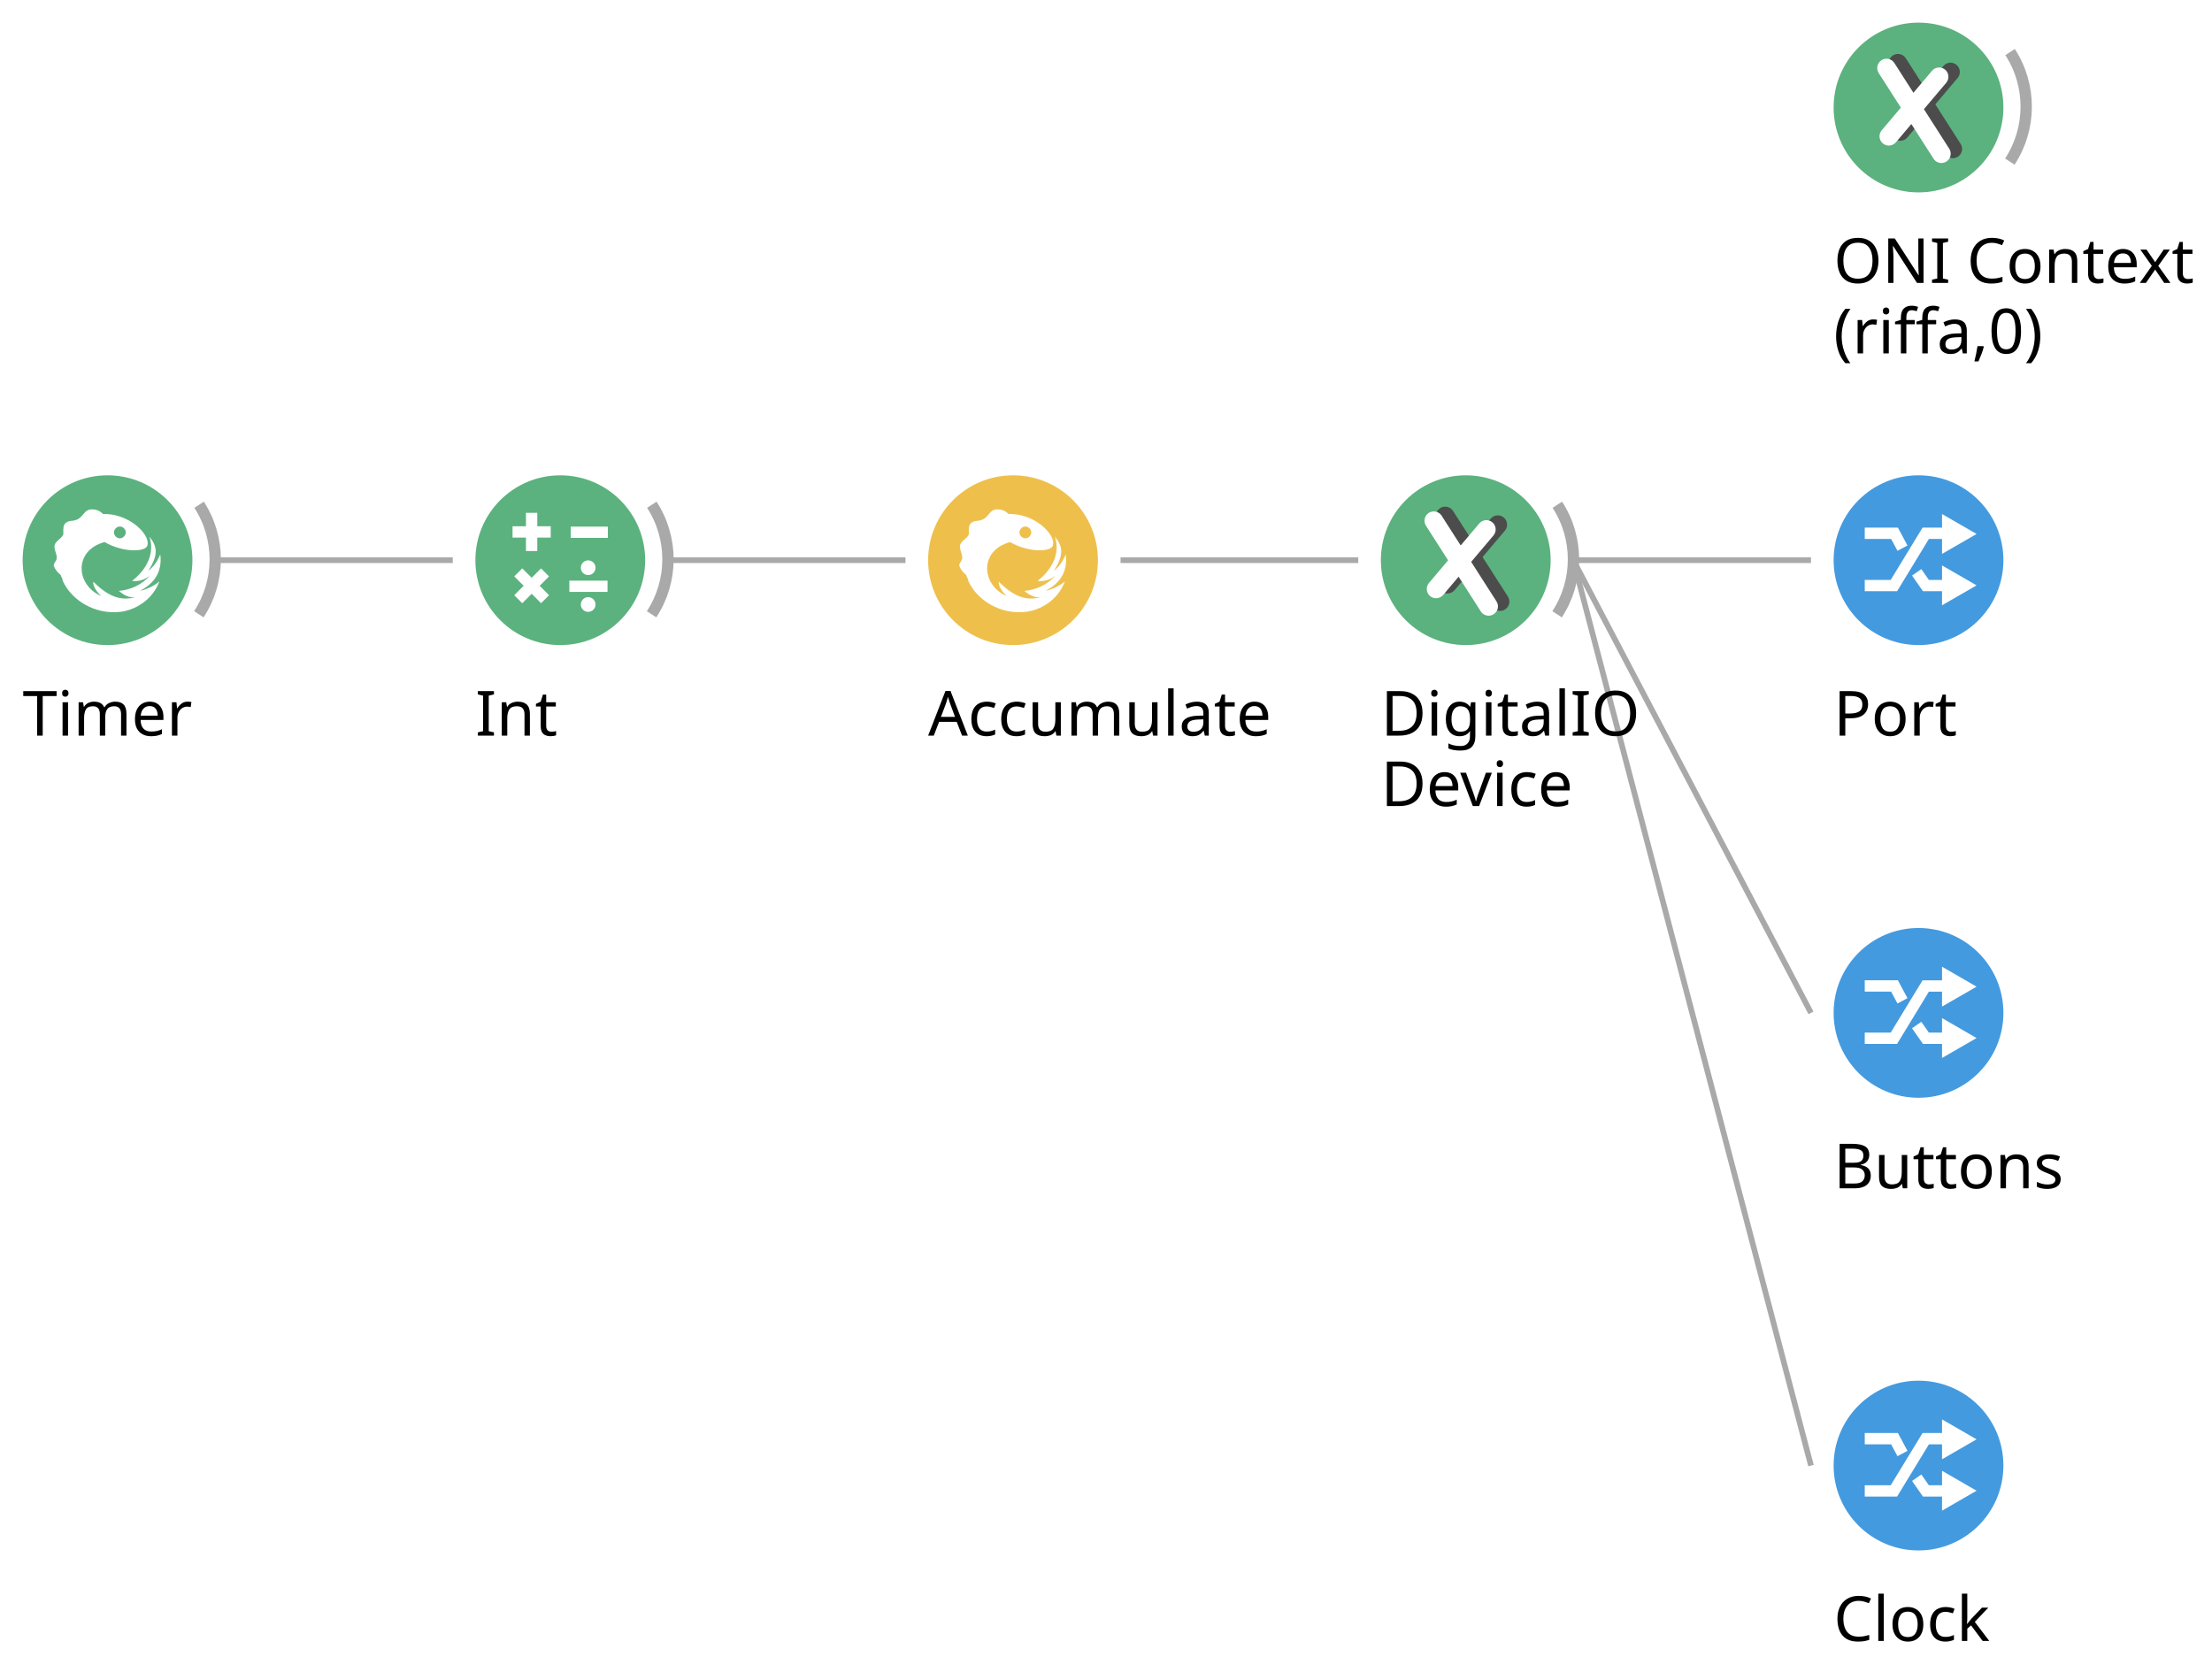
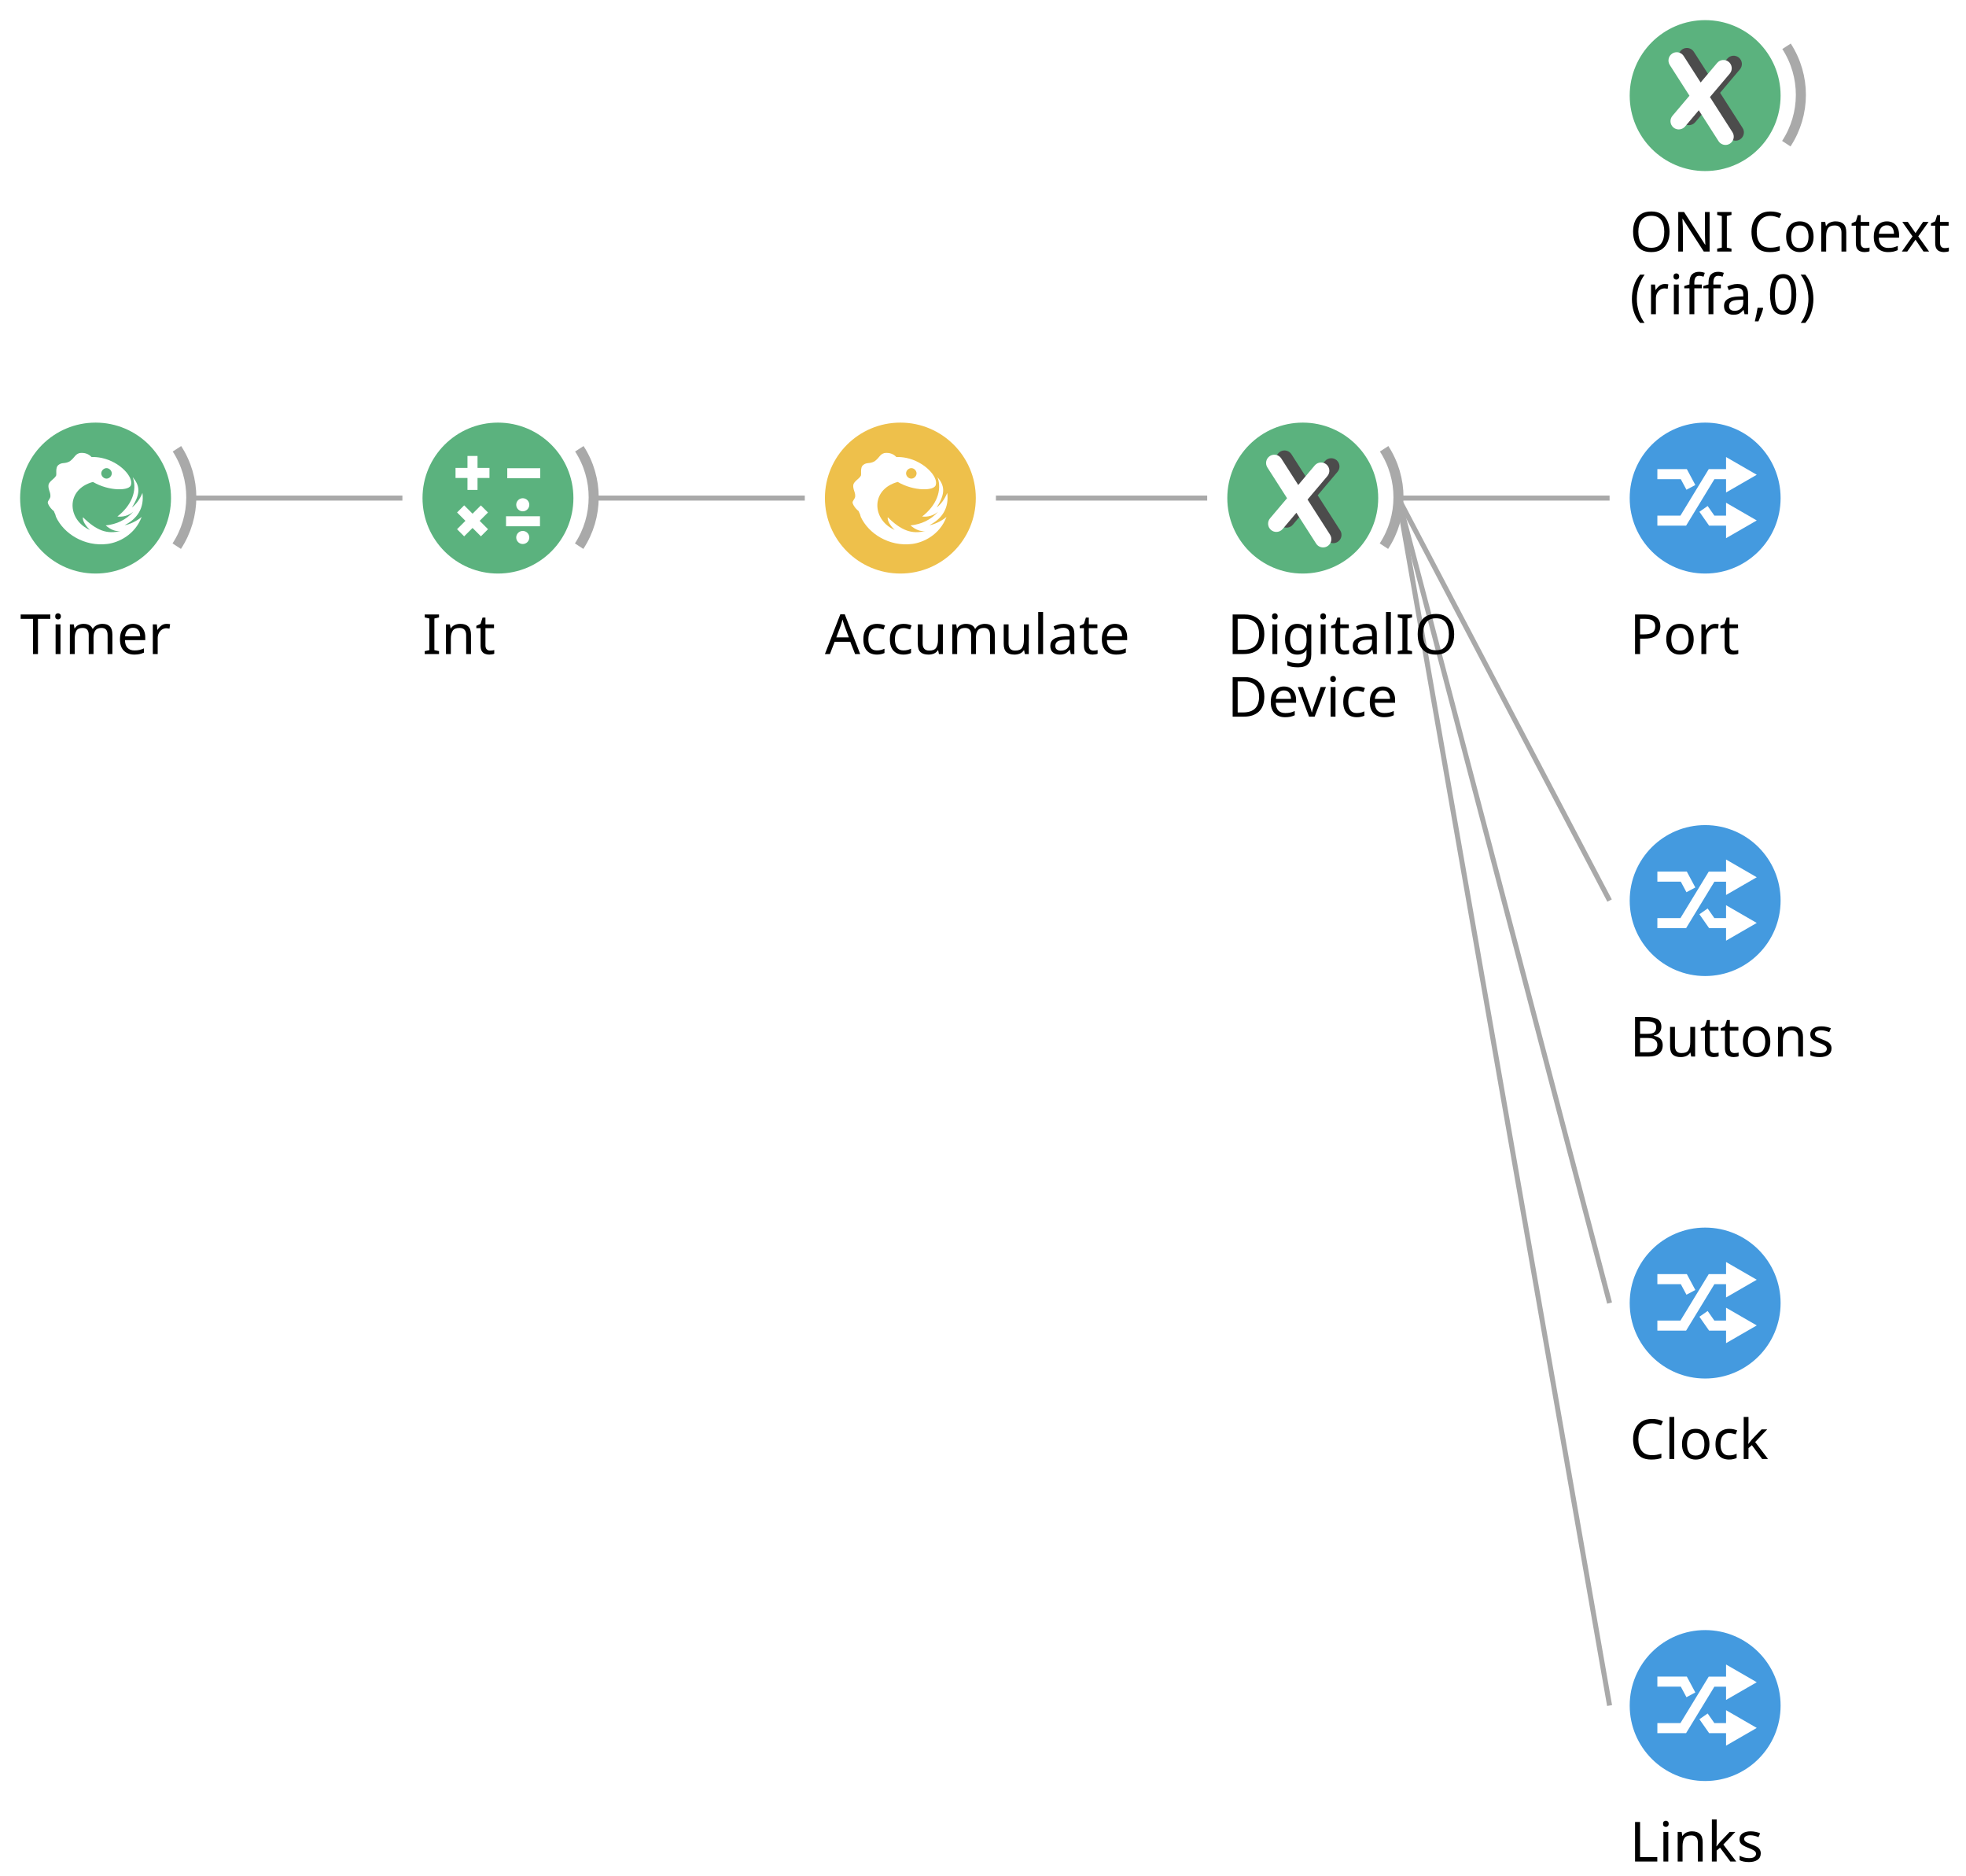
- <svg xmlns="http://www.w3.org/2000/svg" width="390.859" height="292.825" id="SvgGdi_output">
+ <svg xmlns="http://www.w3.org/2000/svg" width="390.859" height="372.825" id="SvgGdi_output">
  <rect id="background" height="100.00%" style="fill:rgb(255,255,255);" width="100.00%" y="0.00" x="0.00" />
  <g style="shape-rendering:auto;" id="root_group">
    <line y1="99.00" style="stroke:rgb(169,169,169);fill:none;stroke-linecap:butt;stroke-miterlimit:9;opacity:1;stroke-width:1;stroke-linejoin:miter;" id="63" x2="320.00" y2="99.00" x1="278.00" />
    <line y1="99.00" style="stroke:rgb(169,169,169);fill:none;stroke-linecap:butt;stroke-miterlimit:9;opacity:1;stroke-width:1;stroke-linejoin:miter;" id="64" x2="320.00" y2="179.00" x1="278.00" />
    <line y1="99.00" style="stroke:rgb(169,169,169);fill:none;stroke-linecap:butt;stroke-miterlimit:9;opacity:1;stroke-width:1;stroke-linejoin:miter;" id="65" x2="320.00" y2="259.00" x1="278.00" />
-     <line y1="99.00" style="stroke:rgb(169,169,169);fill:none;stroke-linecap:butt;stroke-miterlimit:9;opacity:1;stroke-width:1;stroke-linejoin:miter;" id="66" x2="240.00" y2="99.00" x1="198.00" />
-     <line y1="99.00" style="stroke:rgb(169,169,169);fill:none;stroke-linecap:butt;stroke-miterlimit:9;opacity:1;stroke-width:1;stroke-linejoin:miter;" id="67" x2="160.00" y2="99.00" x1="118.00" />
-     <line y1="99.00" style="stroke:rgb(169,169,169);fill:none;stroke-linecap:butt;stroke-miterlimit:9;opacity:1;stroke-width:1;stroke-linejoin:miter;" id="68" x2="80.00" y2="99.00" x1="38.00" />
-     <path d="M 31.179 5.2 C 34.998 11.092 34.981 18.682 31.136 24.557 " style="stroke:rgb(169,169,169);fill:none;stroke-linecap:butt;stroke-miterlimit:9;opacity:1;stroke-width:2;stroke-linejoin:miter;" transform="matrix(1.00 0.00 0.00 1.00 324.00 4.00 ) " id="69" />
-     <ellipse id="70" cy="15.00" cx="15.00" transform="matrix(1.00 0.00 0.00 1.00 324.00 4.00 ) " rx="15.00" ry="15.00" style="stroke:none;opacity:1;fill:rgb(91,178,126);" />
-     <path d="M 11.406 5.533 C 11.09 5.525 10.768 5.608 10.481 5.792 9.717 6.282 9.494 7.299 9.983 8.064 L 13.896 14.174 10.514 18.176 C 9.928 18.869 10.012 19.905 10.706 20.49 11.014 20.751 11.392 20.879 11.767 20.879 12.234 20.879 12.699 20.68 13.024 20.296 L 15.75 17.072 19.676 23.205 C 19.99 23.694 20.52 23.96 21.063 23.96 21.366 23.96 21.669 23.877 21.945 23.701 22.711 23.211 22.936 22.195 22.445 21.43 L 17.971 14.444 21.914 9.78 C 22.5 9.087 22.414 8.05 21.72 7.464 21.027 6.878 19.991 6.965 19.404 7.659 L 16.118 11.547 12.752 6.292 C 12.446 5.814 11.934 5.546 11.406 5.533 z " style="stroke:none;fill-rule:evenodd;opacity:1;fill:rgb(76,76,76);" transform="matrix(1.00 0.00 0.00 1.00 324.00 4.00 ) " id="71" />
-     <path d="M 9.39 6.381 C 9.073 6.373 8.752 6.456 8.465 6.639 7.7 7.129 7.478 8.146 7.967 8.912 L 11.88 15.022 8.497 19.023 C 7.911 19.716 7.996 20.752 8.69 21.338 8.998 21.599 9.375 21.726 9.75 21.726 10.217 21.726 10.683 21.528 11.007 21.143 L 13.733 17.919 17.659 24.052 C 17.973 24.541 18.503 24.807 19.047 24.807 19.349 24.807 19.653 24.724 19.928 24.548 20.695 24.058 20.919 23.042 20.428 22.278 L 15.955 15.292 19.898 10.628 C 20.484 9.935 20.397 8.897 19.703 8.312 19.011 7.726 17.974 7.812 17.387 8.506 L 14.101 12.394 10.736 7.139 C 10.429 6.662 9.917 6.394 9.39 6.381 z " style="stroke:none;fill-rule:evenodd;opacity:1;fill:rgb(255,255,255);" transform="matrix(1.00 0.00 0.00 1.00 324.00 4.00 ) " id="72" />
-     <text id="73" transform="matrix(1.00 0.00 0.00 1.00 0.00 0.00 ) " x="324.00" y="39.00" style="stroke:none;clip-path:url(#75_text_clipper);font-family:Microsoft Sans Serif;fill:rgb(0,0,0);font-size:8.25pt;opacity:1;">
-       <tspan dy="8.25pt" id="77">ONI Context</tspan>
+     <line y1="99.00" style="stroke:rgb(169,169,169);fill:none;stroke-linecap:butt;stroke-miterlimit:9;opacity:1;stroke-width:1;stroke-linejoin:miter;" id="66" x2="320.00" y2="339.00" x1="278.00" />
+     <line y1="99.00" style="stroke:rgb(169,169,169);fill:none;stroke-linecap:butt;stroke-miterlimit:9;opacity:1;stroke-width:1;stroke-linejoin:miter;" id="67" x2="240.00" y2="99.00" x1="198.00" />
+     <line y1="99.00" style="stroke:rgb(169,169,169);fill:none;stroke-linecap:butt;stroke-miterlimit:9;opacity:1;stroke-width:1;stroke-linejoin:miter;" id="68" x2="160.00" y2="99.00" x1="118.00" />
+     <line y1="99.00" style="stroke:rgb(169,169,169);fill:none;stroke-linecap:butt;stroke-miterlimit:9;opacity:1;stroke-width:1;stroke-linejoin:miter;" id="69" x2="80.00" y2="99.00" x1="38.00" />
+     <path d="M 31.179 5.2 C 34.998 11.092 34.981 18.682 31.136 24.557 " style="stroke:rgb(169,169,169);fill:none;stroke-linecap:butt;stroke-miterlimit:9;opacity:1;stroke-width:2;stroke-linejoin:miter;" transform="matrix(1.00 0.00 0.00 1.00 324.00 4.00 ) " id="70" />
+     <ellipse id="71" cy="15.00" cx="15.00" transform="matrix(1.00 0.00 0.00 1.00 324.00 4.00 ) " rx="15.00" ry="15.00" style="stroke:none;opacity:1;fill:rgb(91,178,126);" />
+     <path d="M 11.406 5.533 C 11.09 5.525 10.768 5.608 10.481 5.792 9.717 6.282 9.494 7.299 9.983 8.064 L 13.896 14.174 10.514 18.176 C 9.928 18.869 10.012 19.905 10.706 20.49 11.014 20.751 11.392 20.879 11.767 20.879 12.234 20.879 12.699 20.68 13.024 20.296 L 15.75 17.072 19.676 23.205 C 19.99 23.694 20.52 23.96 21.063 23.96 21.366 23.96 21.669 23.877 21.945 23.701 22.711 23.211 22.936 22.195 22.445 21.43 L 17.971 14.444 21.914 9.78 C 22.5 9.087 22.414 8.05 21.72 7.464 21.027 6.878 19.991 6.965 19.404 7.659 L 16.118 11.547 12.752 6.292 C 12.446 5.814 11.934 5.546 11.406 5.533 z " style="stroke:none;fill-rule:evenodd;opacity:1;fill:rgb(76,76,76);" transform="matrix(1.00 0.00 0.00 1.00 324.00 4.00 ) " id="72" />
+     <path d="M 9.39 6.381 C 9.073 6.373 8.752 6.456 8.465 6.639 7.7 7.129 7.478 8.146 7.967 8.912 L 11.88 15.022 8.497 19.023 C 7.911 19.716 7.996 20.752 8.69 21.338 8.998 21.599 9.375 21.726 9.75 21.726 10.217 21.726 10.683 21.528 11.007 21.143 L 13.733 17.919 17.659 24.052 C 17.973 24.541 18.503 24.807 19.047 24.807 19.349 24.807 19.653 24.724 19.928 24.548 20.695 24.058 20.919 23.042 20.428 22.278 L 15.955 15.292 19.898 10.628 C 20.484 9.935 20.397 8.897 19.703 8.312 19.011 7.726 17.974 7.812 17.387 8.506 L 14.101 12.394 10.736 7.139 C 10.429 6.662 9.917 6.394 9.39 6.381 z " style="stroke:none;fill-rule:evenodd;opacity:1;fill:rgb(255,255,255);" transform="matrix(1.00 0.00 0.00 1.00 324.00 4.00 ) " id="73" />
+     <text id="74" transform="matrix(1.00 0.00 0.00 1.00 0.00 0.00 ) " x="324.00" y="39.00" style="stroke:none;clip-path:url(#76_text_clipper);font-family:Microsoft Sans Serif;fill:rgb(0,0,0);font-size:8.25pt;opacity:1;">
+       <tspan dy="8.25pt" id="78">ONI Context</tspan>
    </text>
-     <text id="79" transform="matrix(1.00 0.00 0.00 1.00 0.00 0.00 ) " x="324.00" y="51.45" style="stroke:none;clip-path:url(#81_text_clipper);font-family:Microsoft Sans Serif;fill:rgb(0,0,0);font-size:8.25pt;opacity:1;">
-       <tspan dy="8.25pt" id="83">(riffa,0)</tspan>
+     <text id="80" transform="matrix(1.00 0.00 0.00 1.00 0.00 0.00 ) " x="324.00" y="51.45" style="stroke:none;clip-path:url(#82_text_clipper);font-family:Microsoft Sans Serif;fill:rgb(0,0,0);font-size:8.25pt;opacity:1;">
+       <tspan dy="8.25pt" id="84">(riffa,0)</tspan>
    </text>
-     <ellipse id="85" cy="15.00" cx="15.00" transform="matrix(1.00 0.00 0.00 1.00 324.00 84.00 ) " rx="15.00" ry="15.00" style="stroke:none;opacity:1;fill:rgb(68,154,223);" />
-     <path d="M 19.156 13.888 19.156 10.365 19.156 6.841 25.259 10.365 22.207 12.126 z " style="stroke:none;fill-rule:evenodd;opacity:1;fill:rgb(255,255,255);" transform="matrix(1.00 0.00 0.00 1.00 324.00 84.00 ) " id="86" />
-     <path d="M 19.156 22.97 19.156 19.447 19.156 15.923 25.259 19.447 22.207 21.208 z " style="stroke:none;fill-rule:evenodd;opacity:1;fill:rgb(255,255,255);" transform="matrix(1.00 0.00 0.00 1.00 324.00 84.00 ) " id="87" />
-     <path d="M 5.5 19.484 10.649 19.484 16.274 10.248 19.373 10.248 M 14.677 17.148 16.309 19.483 19.22 19.483 M 5.5 10.244 10.759 10.244 12.165 12.871 " style="stroke:rgb(255,255,255);fill:none;stroke-linecap:butt;stroke-miterlimit:9;opacity:1;stroke-width:2;stroke-linejoin:miter;" transform="matrix(1.00 0.00 0.00 1.00 324.00 84.00 ) " id="88" />
-     <text id="89" transform="matrix(1.00 0.00 0.00 1.00 0.00 0.00 ) " x="324.00" y="119.00" style="stroke:none;clip-path:url(#91_text_clipper);font-family:Microsoft Sans Serif;fill:rgb(0,0,0);font-size:8.25pt;opacity:1;">
-       <tspan dy="8.25pt" id="93">Port</tspan>
+     <ellipse id="86" cy="15.00" cx="15.00" transform="matrix(1.00 0.00 0.00 1.00 324.00 84.00 ) " rx="15.00" ry="15.00" style="stroke:none;opacity:1;fill:rgb(68,154,223);" />
+     <path d="M 19.156 13.888 19.156 10.365 19.156 6.841 25.259 10.365 22.207 12.126 z " style="stroke:none;fill-rule:evenodd;opacity:1;fill:rgb(255,255,255);" transform="matrix(1.00 0.00 0.00 1.00 324.00 84.00 ) " id="87" />
+     <path d="M 19.156 22.97 19.156 19.447 19.156 15.923 25.259 19.447 22.207 21.208 z " style="stroke:none;fill-rule:evenodd;opacity:1;fill:rgb(255,255,255);" transform="matrix(1.00 0.00 0.00 1.00 324.00 84.00 ) " id="88" />
+     <path d="M 5.5 19.484 10.649 19.484 16.274 10.248 19.373 10.248 M 14.677 17.148 16.309 19.483 19.22 19.483 M 5.5 10.244 10.759 10.244 12.165 12.871 " style="stroke:rgb(255,255,255);fill:none;stroke-linecap:butt;stroke-miterlimit:9;opacity:1;stroke-width:2;stroke-linejoin:miter;" transform="matrix(1.00 0.00 0.00 1.00 324.00 84.00 ) " id="89" />
+     <text id="90" transform="matrix(1.00 0.00 0.00 1.00 0.00 0.00 ) " x="324.00" y="119.00" style="stroke:none;clip-path:url(#92_text_clipper);font-family:Microsoft Sans Serif;fill:rgb(0,0,0);font-size:8.25pt;opacity:1;">
+       <tspan dy="8.25pt" id="94">Port</tspan>
    </text>
-     <ellipse id="95" cy="15.00" cx="15.00" transform="matrix(1.00 0.00 0.00 1.00 324.00 164.00 ) " rx="15.00" ry="15.00" style="stroke:none;opacity:1;fill:rgb(68,154,223);" />
-     <path d="M 19.156 13.888 19.156 10.365 19.156 6.841 25.259 10.365 22.207 12.126 z " style="stroke:none;fill-rule:evenodd;opacity:1;fill:rgb(255,255,255);" transform="matrix(1.00 0.00 0.00 1.00 324.00 164.00 ) " id="96" />
-     <path d="M 19.156 22.97 19.156 19.447 19.156 15.923 25.259 19.447 22.207 21.208 z " style="stroke:none;fill-rule:evenodd;opacity:1;fill:rgb(255,255,255);" transform="matrix(1.00 0.00 0.00 1.00 324.00 164.00 ) " id="97" />
-     <path d="M 5.5 19.484 10.649 19.484 16.274 10.248 19.373 10.248 M 14.677 17.148 16.309 19.483 19.22 19.483 M 5.5 10.244 10.759 10.244 12.165 12.871 " style="stroke:rgb(255,255,255);fill:none;stroke-linecap:butt;stroke-miterlimit:9;opacity:1;stroke-width:2;stroke-linejoin:miter;" transform="matrix(1.00 0.00 0.00 1.00 324.00 164.00 ) " id="98" />
-     <text id="99" transform="matrix(1.00 0.00 0.00 1.00 0.00 0.00 ) " x="324.00" y="199.00" style="stroke:none;clip-path:url(#101_text_clipper);font-family:Microsoft Sans Serif;fill:rgb(0,0,0);font-size:8.25pt;opacity:1;">
-       <tspan dy="8.25pt" id="103">Buttons</tspan>
+     <ellipse id="96" cy="15.00" cx="15.00" transform="matrix(1.00 0.00 0.00 1.00 324.00 164.00 ) " rx="15.00" ry="15.00" style="stroke:none;opacity:1;fill:rgb(68,154,223);" />
+     <path d="M 19.156 13.888 19.156 10.365 19.156 6.841 25.259 10.365 22.207 12.126 z " style="stroke:none;fill-rule:evenodd;opacity:1;fill:rgb(255,255,255);" transform="matrix(1.00 0.00 0.00 1.00 324.00 164.00 ) " id="97" />
+     <path d="M 19.156 22.97 19.156 19.447 19.156 15.923 25.259 19.447 22.207 21.208 z " style="stroke:none;fill-rule:evenodd;opacity:1;fill:rgb(255,255,255);" transform="matrix(1.00 0.00 0.00 1.00 324.00 164.00 ) " id="98" />
+     <path d="M 5.5 19.484 10.649 19.484 16.274 10.248 19.373 10.248 M 14.677 17.148 16.309 19.483 19.22 19.483 M 5.5 10.244 10.759 10.244 12.165 12.871 " style="stroke:rgb(255,255,255);fill:none;stroke-linecap:butt;stroke-miterlimit:9;opacity:1;stroke-width:2;stroke-linejoin:miter;" transform="matrix(1.00 0.00 0.00 1.00 324.00 164.00 ) " id="99" />
+     <text id="100" transform="matrix(1.00 0.00 0.00 1.00 0.00 0.00 ) " x="324.00" y="199.00" style="stroke:none;clip-path:url(#102_text_clipper);font-family:Microsoft Sans Serif;fill:rgb(0,0,0);font-size:8.25pt;opacity:1;">
+       <tspan dy="8.25pt" id="104">Buttons</tspan>
    </text>
-     <ellipse id="105" cy="15.00" cx="15.00" transform="matrix(1.00 0.00 0.00 1.00 324.00 244.00 ) " rx="15.00" ry="15.00" style="stroke:none;opacity:1;fill:rgb(68,154,223);" />
-     <path d="M 19.156 13.888 19.156 10.365 19.156 6.841 25.259 10.365 22.207 12.126 z " style="stroke:none;fill-rule:evenodd;opacity:1;fill:rgb(255,255,255);" transform="matrix(1.00 0.00 0.00 1.00 324.00 244.00 ) " id="106" />
-     <path d="M 19.156 22.97 19.156 19.447 19.156 15.923 25.259 19.447 22.207 21.208 z " style="stroke:none;fill-rule:evenodd;opacity:1;fill:rgb(255,255,255);" transform="matrix(1.00 0.00 0.00 1.00 324.00 244.00 ) " id="107" />
-     <path d="M 5.5 19.484 10.649 19.484 16.274 10.248 19.373 10.248 M 14.677 17.148 16.309 19.483 19.22 19.483 M 5.5 10.244 10.759 10.244 12.165 12.871 " style="stroke:rgb(255,255,255);fill:none;stroke-linecap:butt;stroke-miterlimit:9;opacity:1;stroke-width:2;stroke-linejoin:miter;" transform="matrix(1.00 0.00 0.00 1.00 324.00 244.00 ) " id="108" />
-     <text id="109" transform="matrix(1.00 0.00 0.00 1.00 0.00 0.00 ) " x="324.00" y="279.00" style="stroke:none;clip-path:url(#111_text_clipper);font-family:Microsoft Sans Serif;fill:rgb(0,0,0);font-size:8.25pt;opacity:1;">
-       <tspan dy="8.25pt" id="113">Clock</tspan>
+     <ellipse id="106" cy="15.00" cx="15.00" transform="matrix(1.00 0.00 0.00 1.00 324.00 244.00 ) " rx="15.00" ry="15.00" style="stroke:none;opacity:1;fill:rgb(68,154,223);" />
+     <path d="M 19.156 13.888 19.156 10.365 19.156 6.841 25.259 10.365 22.207 12.126 z " style="stroke:none;fill-rule:evenodd;opacity:1;fill:rgb(255,255,255);" transform="matrix(1.00 0.00 0.00 1.00 324.00 244.00 ) " id="107" />
+     <path d="M 19.156 22.97 19.156 19.447 19.156 15.923 25.259 19.447 22.207 21.208 z " style="stroke:none;fill-rule:evenodd;opacity:1;fill:rgb(255,255,255);" transform="matrix(1.00 0.00 0.00 1.00 324.00 244.00 ) " id="108" />
+     <path d="M 5.5 19.484 10.649 19.484 16.274 10.248 19.373 10.248 M 14.677 17.148 16.309 19.483 19.22 19.483 M 5.5 10.244 10.759 10.244 12.165 12.871 " style="stroke:rgb(255,255,255);fill:none;stroke-linecap:butt;stroke-miterlimit:9;opacity:1;stroke-width:2;stroke-linejoin:miter;" transform="matrix(1.00 0.00 0.00 1.00 324.00 244.00 ) " id="109" />
+     <text id="110" transform="matrix(1.00 0.00 0.00 1.00 0.00 0.00 ) " x="324.00" y="279.00" style="stroke:none;clip-path:url(#112_text_clipper);font-family:Microsoft Sans Serif;fill:rgb(0,0,0);font-size:8.25pt;opacity:1;">
+       <tspan dy="8.25pt" id="114">Clock</tspan>
    </text>
-     <path d="M 31.179 5.2 C 34.998 11.092 34.981 18.682 31.136 24.557 " style="stroke:rgb(169,169,169);fill:none;stroke-linecap:butt;stroke-miterlimit:9;opacity:1;stroke-width:2;stroke-linejoin:miter;" transform="matrix(1.00 0.00 0.00 1.00 244.00 84.00 ) " id="115" />
-     <ellipse id="116" cy="15.00" cx="15.00" transform="matrix(1.00 0.00 0.00 1.00 244.00 84.00 ) " rx="15.00" ry="15.00" style="stroke:none;opacity:1;fill:rgb(91,178,126);" />
-     <path d="M 11.406 5.533 C 11.09 5.525 10.768 5.608 10.481 5.792 9.717 6.282 9.494 7.299 9.983 8.064 L 13.896 14.174 10.514 18.176 C 9.928 18.869 10.012 19.905 10.706 20.49 11.014 20.751 11.392 20.879 11.767 20.879 12.234 20.879 12.699 20.68 13.024 20.296 L 15.75 17.072 19.676 23.205 C 19.99 23.694 20.52 23.96 21.063 23.96 21.366 23.96 21.669 23.877 21.945 23.701 22.711 23.211 22.936 22.195 22.445 21.43 L 17.971 14.444 21.914 9.78 C 22.5 9.087 22.414 8.05 21.72 7.464 21.027 6.878 19.991 6.965 19.404 7.659 L 16.118 11.547 12.752 6.292 C 12.446 5.814 11.934 5.546 11.406 5.533 z " style="stroke:none;fill-rule:evenodd;opacity:1;fill:rgb(76,76,76);" transform="matrix(1.00 0.00 0.00 1.00 244.00 84.00 ) " id="117" />
-     <path d="M 9.39 6.381 C 9.073 6.373 8.752 6.456 8.465 6.639 7.7 7.129 7.478 8.146 7.967 8.912 L 11.88 15.022 8.497 19.023 C 7.911 19.716 7.996 20.752 8.69 21.338 8.998 21.599 9.375 21.726 9.75 21.726 10.217 21.726 10.683 21.528 11.007 21.143 L 13.733 17.919 17.659 24.052 C 17.973 24.541 18.503 24.807 19.047 24.807 19.349 24.807 19.653 24.724 19.928 24.548 20.695 24.058 20.919 23.042 20.428 22.278 L 15.955 15.292 19.898 10.628 C 20.484 9.935 20.397 8.897 19.703 8.312 19.011 7.726 17.974 7.812 17.387 8.506 L 14.101 12.394 10.736 7.139 C 10.429 6.662 9.917 6.394 9.39 6.381 z " style="stroke:none;fill-rule:evenodd;opacity:1;fill:rgb(255,255,255);" transform="matrix(1.00 0.00 0.00 1.00 244.00 84.00 ) " id="118" />
-     <text id="119" transform="matrix(1.00 0.00 0.00 1.00 0.00 0.00 ) " x="244.00" y="119.00" style="stroke:none;clip-path:url(#121_text_clipper);font-family:Microsoft Sans Serif;fill:rgb(0,0,0);font-size:8.25pt;opacity:1;">
-       <tspan dy="8.25pt" id="123">DigitalIO</tspan>
+     <ellipse id="116" cy="15.00" cx="15.00" transform="matrix(1.00 0.00 0.00 1.00 324.00 324.00 ) " rx="15.00" ry="15.00" style="stroke:none;opacity:1;fill:rgb(68,154,223);" />
+     <path d="M 19.156 13.888 19.156 10.365 19.156 6.841 25.259 10.365 22.207 12.126 z " style="stroke:none;fill-rule:evenodd;opacity:1;fill:rgb(255,255,255);" transform="matrix(1.00 0.00 0.00 1.00 324.00 324.00 ) " id="117" />
+     <path d="M 19.156 22.97 19.156 19.447 19.156 15.923 25.259 19.447 22.207 21.208 z " style="stroke:none;fill-rule:evenodd;opacity:1;fill:rgb(255,255,255);" transform="matrix(1.00 0.00 0.00 1.00 324.00 324.00 ) " id="118" />
+     <path d="M 5.5 19.484 10.649 19.484 16.274 10.248 19.373 10.248 M 14.677 17.148 16.309 19.483 19.22 19.483 M 5.5 10.244 10.759 10.244 12.165 12.871 " style="stroke:rgb(255,255,255);fill:none;stroke-linecap:butt;stroke-miterlimit:9;opacity:1;stroke-width:2;stroke-linejoin:miter;" transform="matrix(1.00 0.00 0.00 1.00 324.00 324.00 ) " id="119" />
+     <text id="120" transform="matrix(1.00 0.00 0.00 1.00 0.00 0.00 ) " x="324.00" y="359.00" style="stroke:none;clip-path:url(#122_text_clipper);font-family:Microsoft Sans Serif;fill:rgb(0,0,0);font-size:8.25pt;opacity:1;">
+       <tspan dy="8.25pt" id="124">Links</tspan>
    </text>
-     <text id="125" transform="matrix(1.00 0.00 0.00 1.00 0.00 0.00 ) " x="244.00" y="131.45" style="stroke:none;clip-path:url(#127_text_clipper);font-family:Microsoft Sans Serif;fill:rgb(0,0,0);font-size:8.25pt;opacity:1;">
-       <tspan dy="8.25pt" id="129">Device</tspan>
+     <path d="M 31.179 5.2 C 34.998 11.092 34.981 18.682 31.136 24.557 " style="stroke:rgb(169,169,169);fill:none;stroke-linecap:butt;stroke-miterlimit:9;opacity:1;stroke-width:2;stroke-linejoin:miter;" transform="matrix(1.00 0.00 0.00 1.00 244.00 84.00 ) " id="126" />
+     <ellipse id="127" cy="15.00" cx="15.00" transform="matrix(1.00 0.00 0.00 1.00 244.00 84.00 ) " rx="15.00" ry="15.00" style="stroke:none;opacity:1;fill:rgb(91,178,126);" />
+     <path d="M 11.406 5.533 C 11.09 5.525 10.768 5.608 10.481 5.792 9.717 6.282 9.494 7.299 9.983 8.064 L 13.896 14.174 10.514 18.176 C 9.928 18.869 10.012 19.905 10.706 20.49 11.014 20.751 11.392 20.879 11.767 20.879 12.234 20.879 12.699 20.68 13.024 20.296 L 15.75 17.072 19.676 23.205 C 19.99 23.694 20.52 23.96 21.063 23.96 21.366 23.96 21.669 23.877 21.945 23.701 22.711 23.211 22.936 22.195 22.445 21.43 L 17.971 14.444 21.914 9.78 C 22.5 9.087 22.414 8.05 21.72 7.464 21.027 6.878 19.991 6.965 19.404 7.659 L 16.118 11.547 12.752 6.292 C 12.446 5.814 11.934 5.546 11.406 5.533 z " style="stroke:none;fill-rule:evenodd;opacity:1;fill:rgb(76,76,76);" transform="matrix(1.00 0.00 0.00 1.00 244.00 84.00 ) " id="128" />
+     <path d="M 9.39 6.381 C 9.073 6.373 8.752 6.456 8.465 6.639 7.7 7.129 7.478 8.146 7.967 8.912 L 11.88 15.022 8.497 19.023 C 7.911 19.716 7.996 20.752 8.69 21.338 8.998 21.599 9.375 21.726 9.75 21.726 10.217 21.726 10.683 21.528 11.007 21.143 L 13.733 17.919 17.659 24.052 C 17.973 24.541 18.503 24.807 19.047 24.807 19.349 24.807 19.653 24.724 19.928 24.548 20.695 24.058 20.919 23.042 20.428 22.278 L 15.955 15.292 19.898 10.628 C 20.484 9.935 20.397 8.897 19.703 8.312 19.011 7.726 17.974 7.812 17.387 8.506 L 14.101 12.394 10.736 7.139 C 10.429 6.662 9.917 6.394 9.39 6.381 z " style="stroke:none;fill-rule:evenodd;opacity:1;fill:rgb(255,255,255);" transform="matrix(1.00 0.00 0.00 1.00 244.00 84.00 ) " id="129" />
+     <text id="130" transform="matrix(1.00 0.00 0.00 1.00 0.00 0.00 ) " x="244.00" y="119.00" style="stroke:none;clip-path:url(#132_text_clipper);font-family:Microsoft Sans Serif;fill:rgb(0,0,0);font-size:8.25pt;opacity:1;">
+       <tspan dy="8.25pt" id="134">DigitalIO</tspan>
    </text>
-     <ellipse id="131" cy="15.00" cx="15.00" transform="matrix(1.00 0.00 0.00 1.00 164.00 84.00 ) " rx="15.00" ry="15.00" style="stroke:none;opacity:1;fill:rgb(238,192,75);" />
-     <path d="M 12.246 6.014 12.246 6.02 C 12.058 6.02 11.895 6.04 11.767 6.066 10.869 6.353 10.896 6.934 9.877 7.686 8.863 8.264 8.353 7.82 7.615 8.42 6.878 9.016 7.393 10.383 7.084 10.648 6.777 11.18 5.826 11.655 5.652 12.326 5.509 13.185 6.042 13.797 6.021 14.533 6.083 15.146 5.411 15.495 5.508 15.992 5.797 16.804 6.354 17.292 6.617 17.518 6.663 17.55 6.7 17.599 6.715 17.602 6.791 17.792 6.859 17.986 6.955 18.166 6.95 18.14 6.949 18.114 6.943 18.088 6.998 18.305 7.055 18.524 7.133 18.738 8.683 22.099 12.814 24.686 17.342 24.117 19.541 23.848 22.824 22.332 24.166 18.738 23.22 19.587 21.532 20.324 20.777 20.381 23.33 19.105 24.707 16.937 24.32 13.975 23.792 15.233 23.093 16.201 22.221 16.865 24.075 13.976 23.757 12.481 22.385 10.84 23.366 13.539 22.097 16.534 19.332 18.664 20.452 18.785 21.517 18.516 22.502 17.713 21.013 19.374 19.15 20.208 17.014 20.436 18.034 21.303 19.018 21.695 19.959 21.527 17.345 22.249 15.155 21.454 12.49 18.801 12.351 19.515 13.105 20.628 13.883 21.338 9.373 19.383 8.976 13.296 14.469 11.793 14.472 11.793 14.475 11.794 14.478 11.793 17.75 13.707 21.865 13.581 22.051 12.344 22.509 10.861 19.965 7.805 16.162 7.008 15.462 6.871 14.792 6.817 14.154 6.836 14.167 6.836 14.179 6.836 14.191 6.826 13.584 6.177 12.81 6.012 12.246 6.014 z M 17.178 9.047 C 17.724 9.047 18.223 9.544 18.223 10.09 18.223 10.636 17.724 11.133 17.178 11.133 16.632 11.133 16.135 10.636 16.135 10.09 16.135 9.544 16.632 9.047 17.178 9.047 z " style="stroke:none;fill-rule:evenodd;opacity:1;fill:rgb(255,255,255);" transform="matrix(1.00 0.00 0.00 1.00 164.00 84.00 ) " id="132" />
-     <text id="133" transform="matrix(1.00 0.00 0.00 1.00 0.00 0.00 ) " x="164.00" y="119.00" style="stroke:none;clip-path:url(#135_text_clipper);font-family:Microsoft Sans Serif;fill:rgb(0,0,0);font-size:8.25pt;opacity:1;">
-       <tspan dy="8.25pt" id="137">Accumulate</tspan>
+     <text id="136" transform="matrix(1.00 0.00 0.00 1.00 0.00 0.00 ) " x="244.00" y="131.45" style="stroke:none;clip-path:url(#138_text_clipper);font-family:Microsoft Sans Serif;fill:rgb(0,0,0);font-size:8.25pt;opacity:1;">
+       <tspan dy="8.25pt" id="140">Device</tspan>
    </text>
-     <path d="M 31.179 5.2 C 34.998 11.092 34.981 18.682 31.136 24.557 " style="stroke:rgb(169,169,169);fill:none;stroke-linecap:butt;stroke-miterlimit:9;opacity:1;stroke-width:2;stroke-linejoin:miter;" transform="matrix(1.00 0.00 0.00 1.00 84.00 84.00 ) " id="139" />
-     <ellipse id="140" cy="15.00" cx="15.00" transform="matrix(1.00 0.00 0.00 1.00 84.00 84.00 ) " rx="15.00" ry="15.00" style="stroke:none;opacity:1;fill:rgb(91,178,126);" />
-     <path style="stroke:rgb(255,255,255);fill:none;stroke-linecap:butt;stroke-miterlimit:9;opacity:1;stroke-width:2;stroke-linejoin:miter;" transform="matrix(1.00 0.00 0.00 1.00 84.00 84.00 ) " id="141" d="M 16.849 10.062 23.403 10.062 M 16.604 19.608 23.351 19.608 M 12.307 17.162 7.572 21.897 M 7.577 17.152 12.317 21.892 M 6.564 10.005 13.309 10.005 M 9.937 6.629 9.937 13.381 " />
-     <ellipse id="142" cy="16.33" cx="19.93" transform="matrix(1.00 0.00 0.00 1.00 84.00 84.00 ) " rx="1.30" ry="1.30" style="stroke:none;opacity:1;fill:rgb(255,255,255);" />
-     <ellipse id="143" cy="22.83" cx="19.93" transform="matrix(1.00 0.00 0.00 1.00 84.00 84.00 ) " rx="1.30" ry="1.30" style="stroke:none;opacity:1;fill:rgb(255,255,255);" />
-     <text id="144" transform="matrix(1.00 0.00 0.00 1.00 0.00 0.00 ) " x="84.00" y="119.00" style="stroke:none;clip-path:url(#146_text_clipper);font-family:Microsoft Sans Serif;fill:rgb(0,0,0);font-size:8.25pt;opacity:1;">
-       <tspan dy="8.25pt" id="148">Int</tspan>
+     <ellipse id="142" cy="15.00" cx="15.00" transform="matrix(1.00 0.00 0.00 1.00 164.00 84.00 ) " rx="15.00" ry="15.00" style="stroke:none;opacity:1;fill:rgb(238,192,75);" />
+     <path d="M 12.246 6.014 12.246 6.02 C 12.058 6.02 11.895 6.04 11.767 6.066 10.869 6.353 10.896 6.934 9.877 7.686 8.863 8.264 8.353 7.82 7.615 8.42 6.878 9.016 7.393 10.383 7.084 10.648 6.777 11.18 5.826 11.655 5.652 12.326 5.509 13.185 6.042 13.797 6.021 14.533 6.083 15.146 5.411 15.495 5.508 15.992 5.797 16.804 6.354 17.292 6.617 17.518 6.663 17.55 6.7 17.599 6.715 17.602 6.791 17.792 6.859 17.986 6.955 18.166 6.95 18.14 6.949 18.114 6.943 18.088 6.998 18.305 7.055 18.524 7.133 18.738 8.683 22.099 12.814 24.686 17.342 24.117 19.541 23.848 22.824 22.332 24.166 18.738 23.22 19.587 21.532 20.324 20.777 20.381 23.33 19.105 24.707 16.937 24.32 13.975 23.792 15.233 23.093 16.201 22.221 16.865 24.075 13.976 23.757 12.481 22.385 10.84 23.366 13.539 22.097 16.534 19.332 18.664 20.452 18.785 21.517 18.516 22.502 17.713 21.013 19.374 19.15 20.208 17.014 20.436 18.034 21.303 19.018 21.695 19.959 21.527 17.345 22.249 15.155 21.454 12.49 18.801 12.351 19.515 13.105 20.628 13.883 21.338 9.373 19.383 8.976 13.296 14.469 11.793 14.472 11.793 14.475 11.794 14.478 11.793 17.75 13.707 21.865 13.581 22.051 12.344 22.509 10.861 19.965 7.805 16.162 7.008 15.462 6.871 14.792 6.817 14.154 6.836 14.167 6.836 14.179 6.836 14.191 6.826 13.584 6.177 12.81 6.012 12.246 6.014 z M 17.178 9.047 C 17.724 9.047 18.223 9.544 18.223 10.09 18.223 10.636 17.724 11.133 17.178 11.133 16.632 11.133 16.135 10.636 16.135 10.09 16.135 9.544 16.632 9.047 17.178 9.047 z " style="stroke:none;fill-rule:evenodd;opacity:1;fill:rgb(255,255,255);" transform="matrix(1.00 0.00 0.00 1.00 164.00 84.00 ) " id="143" />
+     <text id="144" transform="matrix(1.00 0.00 0.00 1.00 0.00 0.00 ) " x="164.00" y="119.00" style="stroke:none;clip-path:url(#146_text_clipper);font-family:Microsoft Sans Serif;fill:rgb(0,0,0);font-size:8.25pt;opacity:1;">
+       <tspan dy="8.25pt" id="148">Accumulate</tspan>
    </text>
-     <path d="M 31.179 5.2 C 34.998 11.092 34.981 18.682 31.136 24.557 " style="stroke:rgb(169,169,169);fill:none;stroke-linecap:butt;stroke-miterlimit:9;opacity:1;stroke-width:2;stroke-linejoin:miter;" transform="matrix(1.00 0.00 0.00 1.00 4.00 84.00 ) " id="150" />
-     <ellipse id="151" cy="15.00" cx="15.00" transform="matrix(1.00 0.00 0.00 1.00 4.00 84.00 ) " rx="15.00" ry="15.00" style="stroke:none;opacity:1;fill:rgb(91,178,126);" />
-     <path d="M 12.246 6.014 12.246 6.02 C 12.058 6.02 11.895 6.04 11.767 6.066 10.869 6.353 10.896 6.934 9.877 7.686 8.863 8.264 8.353 7.82 7.615 8.42 6.878 9.016 7.393 10.383 7.084 10.648 6.777 11.18 5.826 11.655 5.652 12.326 5.509 13.185 6.042 13.797 6.021 14.533 6.083 15.146 5.411 15.495 5.508 15.992 5.797 16.804 6.354 17.292 6.617 17.518 6.663 17.55 6.7 17.599 6.715 17.602 6.791 17.792 6.859 17.986 6.955 18.166 6.95 18.14 6.949 18.114 6.943 18.088 6.998 18.305 7.055 18.524 7.133 18.738 8.683 22.099 12.814 24.686 17.342 24.117 19.541 23.848 22.824 22.332 24.166 18.738 23.22 19.587 21.532 20.324 20.777 20.381 23.33 19.105 24.707 16.937 24.32 13.975 23.792 15.233 23.093 16.201 22.221 16.865 24.075 13.976 23.757 12.481 22.385 10.84 23.366 13.539 22.097 16.534 19.332 18.664 20.452 18.785 21.517 18.516 22.502 17.713 21.013 19.374 19.15 20.208 17.014 20.436 18.034 21.303 19.018 21.695 19.959 21.527 17.345 22.249 15.155 21.454 12.49 18.801 12.351 19.515 13.105 20.628 13.883 21.338 9.373 19.383 8.976 13.296 14.469 11.793 14.472 11.793 14.475 11.794 14.478 11.793 17.75 13.707 21.865 13.581 22.051 12.344 22.509 10.861 19.965 7.805 16.162 7.008 15.462 6.871 14.792 6.817 14.154 6.836 14.167 6.836 14.179 6.836 14.191 6.826 13.584 6.177 12.81 6.012 12.246 6.014 z M 17.178 9.047 C 17.724 9.047 18.223 9.544 18.223 10.09 18.223 10.636 17.724 11.133 17.178 11.133 16.632 11.133 16.135 10.636 16.135 10.09 16.135 9.544 16.632 9.047 17.178 9.047 z " style="stroke:none;fill-rule:evenodd;opacity:1;fill:rgb(255,255,255);" transform="matrix(1.00 0.00 0.00 1.00 4.00 84.00 ) " id="152" />
-     <text id="153" transform="matrix(1.00 0.00 0.00 1.00 0.00 0.00 ) " x="4.00" y="119.00" style="stroke:none;clip-path:url(#155_text_clipper);font-family:Microsoft Sans Serif;fill:rgb(0,0,0);font-size:8.25pt;opacity:1;">
-       <tspan dy="8.25pt" id="157">Timer</tspan>
+     <path d="M 31.179 5.2 C 34.998 11.092 34.981 18.682 31.136 24.557 " style="stroke:rgb(169,169,169);fill:none;stroke-linecap:butt;stroke-miterlimit:9;opacity:1;stroke-width:2;stroke-linejoin:miter;" transform="matrix(1.00 0.00 0.00 1.00 84.00 84.00 ) " id="150" />
+     <ellipse id="151" cy="15.00" cx="15.00" transform="matrix(1.00 0.00 0.00 1.00 84.00 84.00 ) " rx="15.00" ry="15.00" style="stroke:none;opacity:1;fill:rgb(91,178,126);" />
+     <path style="stroke:rgb(255,255,255);fill:none;stroke-linecap:butt;stroke-miterlimit:9;opacity:1;stroke-width:2;stroke-linejoin:miter;" transform="matrix(1.00 0.00 0.00 1.00 84.00 84.00 ) " id="152" d="M 16.849 10.062 23.403 10.062 M 16.604 19.608 23.351 19.608 M 12.307 17.162 7.572 21.897 M 7.577 17.152 12.317 21.892 M 6.564 10.005 13.309 10.005 M 9.937 6.629 9.937 13.381 " />
+     <ellipse id="153" cy="16.33" cx="19.93" transform="matrix(1.00 0.00 0.00 1.00 84.00 84.00 ) " rx="1.30" ry="1.30" style="stroke:none;opacity:1;fill:rgb(255,255,255);" />
+     <ellipse id="154" cy="22.83" cx="19.93" transform="matrix(1.00 0.00 0.00 1.00 84.00 84.00 ) " rx="1.30" ry="1.30" style="stroke:none;opacity:1;fill:rgb(255,255,255);" />
+     <text id="155" transform="matrix(1.00 0.00 0.00 1.00 0.00 0.00 ) " x="84.00" y="119.00" style="stroke:none;clip-path:url(#157_text_clipper);font-family:Microsoft Sans Serif;fill:rgb(0,0,0);font-size:8.25pt;opacity:1;">
+       <tspan dy="8.25pt" id="159">Int</tspan>
+     </text>
+     <path d="M 31.179 5.2 C 34.998 11.092 34.981 18.682 31.136 24.557 " style="stroke:rgb(169,169,169);fill:none;stroke-linecap:butt;stroke-miterlimit:9;opacity:1;stroke-width:2;stroke-linejoin:miter;" transform="matrix(1.00 0.00 0.00 1.00 4.00 84.00 ) " id="161" />
+     <ellipse id="162" cy="15.00" cx="15.00" transform="matrix(1.00 0.00 0.00 1.00 4.00 84.00 ) " rx="15.00" ry="15.00" style="stroke:none;opacity:1;fill:rgb(91,178,126);" />
+     <path d="M 12.246 6.014 12.246 6.02 C 12.058 6.02 11.895 6.04 11.767 6.066 10.869 6.353 10.896 6.934 9.877 7.686 8.863 8.264 8.353 7.82 7.615 8.42 6.878 9.016 7.393 10.383 7.084 10.648 6.777 11.18 5.826 11.655 5.652 12.326 5.509 13.185 6.042 13.797 6.021 14.533 6.083 15.146 5.411 15.495 5.508 15.992 5.797 16.804 6.354 17.292 6.617 17.518 6.663 17.55 6.7 17.599 6.715 17.602 6.791 17.792 6.859 17.986 6.955 18.166 6.95 18.14 6.949 18.114 6.943 18.088 6.998 18.305 7.055 18.524 7.133 18.738 8.683 22.099 12.814 24.686 17.342 24.117 19.541 23.848 22.824 22.332 24.166 18.738 23.22 19.587 21.532 20.324 20.777 20.381 23.33 19.105 24.707 16.937 24.32 13.975 23.792 15.233 23.093 16.201 22.221 16.865 24.075 13.976 23.757 12.481 22.385 10.84 23.366 13.539 22.097 16.534 19.332 18.664 20.452 18.785 21.517 18.516 22.502 17.713 21.013 19.374 19.15 20.208 17.014 20.436 18.034 21.303 19.018 21.695 19.959 21.527 17.345 22.249 15.155 21.454 12.49 18.801 12.351 19.515 13.105 20.628 13.883 21.338 9.373 19.383 8.976 13.296 14.469 11.793 14.472 11.793 14.475 11.794 14.478 11.793 17.75 13.707 21.865 13.581 22.051 12.344 22.509 10.861 19.965 7.805 16.162 7.008 15.462 6.871 14.792 6.817 14.154 6.836 14.167 6.836 14.179 6.836 14.191 6.826 13.584 6.177 12.81 6.012 12.246 6.014 z M 17.178 9.047 C 17.724 9.047 18.223 9.544 18.223 10.09 18.223 10.636 17.724 11.133 17.178 11.133 16.632 11.133 16.135 10.636 16.135 10.09 16.135 9.544 16.632 9.047 17.178 9.047 z " style="stroke:none;fill-rule:evenodd;opacity:1;fill:rgb(255,255,255);" transform="matrix(1.00 0.00 0.00 1.00 4.00 84.00 ) " id="163" />
+     <text id="164" transform="matrix(1.00 0.00 0.00 1.00 0.00 0.00 ) " x="4.00" y="119.00" style="stroke:none;clip-path:url(#166_text_clipper);font-family:Microsoft Sans Serif;fill:rgb(0,0,0);font-size:8.25pt;opacity:1;">
+       <tspan dy="8.25pt" id="168">Timer</tspan>
    </text>
  </g>
  <defs id="clips_hatches_and_gradients">
-     <clipPath id="75_text_clipper">
-       <rect x="324.00" y="39.00" width="65.86" height="27.65" id="76" />
+     <clipPath id="76_text_clipper">
+       <rect x="324.00" y="39.00" width="65.86" height="27.65" id="77" />
    </clipPath>
-     <clipPath id="81_text_clipper">
-       <rect x="324.00" y="51.45" width="65.86" height="27.65" id="82" />
+     <clipPath id="82_text_clipper">
+       <rect x="324.00" y="51.45" width="65.86" height="27.65" id="83" />
    </clipPath>
-     <clipPath id="91_text_clipper">
-       <rect x="324.00" y="119.00" width="24.44" height="13.83" id="92" />
+     <clipPath id="92_text_clipper">
+       <rect x="324.00" y="119.00" width="24.44" height="13.83" id="93" />
    </clipPath>
-     <clipPath id="101_text_clipper">
-       <rect x="324.00" y="199.00" width="42.09" height="13.83" id="102" />
+     <clipPath id="102_text_clipper">
+       <rect x="324.00" y="199.00" width="42.09" height="13.83" id="103" />
    </clipPath>
-     <clipPath id="111_text_clipper">
-       <rect x="324.00" y="279.00" width="32.06" height="13.83" id="112" />
+     <clipPath id="112_text_clipper">
+       <rect x="324.00" y="279.00" width="32.06" height="13.83" id="113" />
    </clipPath>
-     <clipPath id="121_text_clipper">
-       <rect x="244.00" y="119.00" width="47.31" height="27.65" id="122" />
+     <clipPath id="122_text_clipper">
+       <rect x="324.00" y="359.00" width="30.18" height="13.83" id="123" />
    </clipPath>
-     <clipPath id="127_text_clipper">
-       <rect x="244.00" y="131.45" width="47.31" height="27.65" id="128" />
+     <clipPath id="132_text_clipper">
+       <rect x="244.00" y="119.00" width="47.31" height="27.65" id="133" />
    </clipPath>
-     <clipPath id="135_text_clipper">
-       <rect x="164.00" y="119.00" width="62.93" height="13.83" id="136" />
+     <clipPath id="138_text_clipper">
+       <rect x="244.00" y="131.45" width="47.31" height="27.65" id="139" />
    </clipPath>
    <clipPath id="146_text_clipper">
-       <rect x="84.00" y="119.00" width="16.26" height="13.83" id="147" />
+       <rect x="164.00" y="119.00" width="62.93" height="13.83" id="147" />
    </clipPath>
-     <clipPath id="155_text_clipper">
-       <rect x="4.00" y="119.00" width="32.68" height="13.83" id="156" />
+     <clipPath id="157_text_clipper">
+       <rect x="84.00" y="119.00" width="16.26" height="13.83" id="158" />
+     </clipPath>
+     <clipPath id="166_text_clipper">
+       <rect x="4.00" y="119.00" width="32.68" height="13.83" id="167" />
    </clipPath>
  </defs>
</svg>
